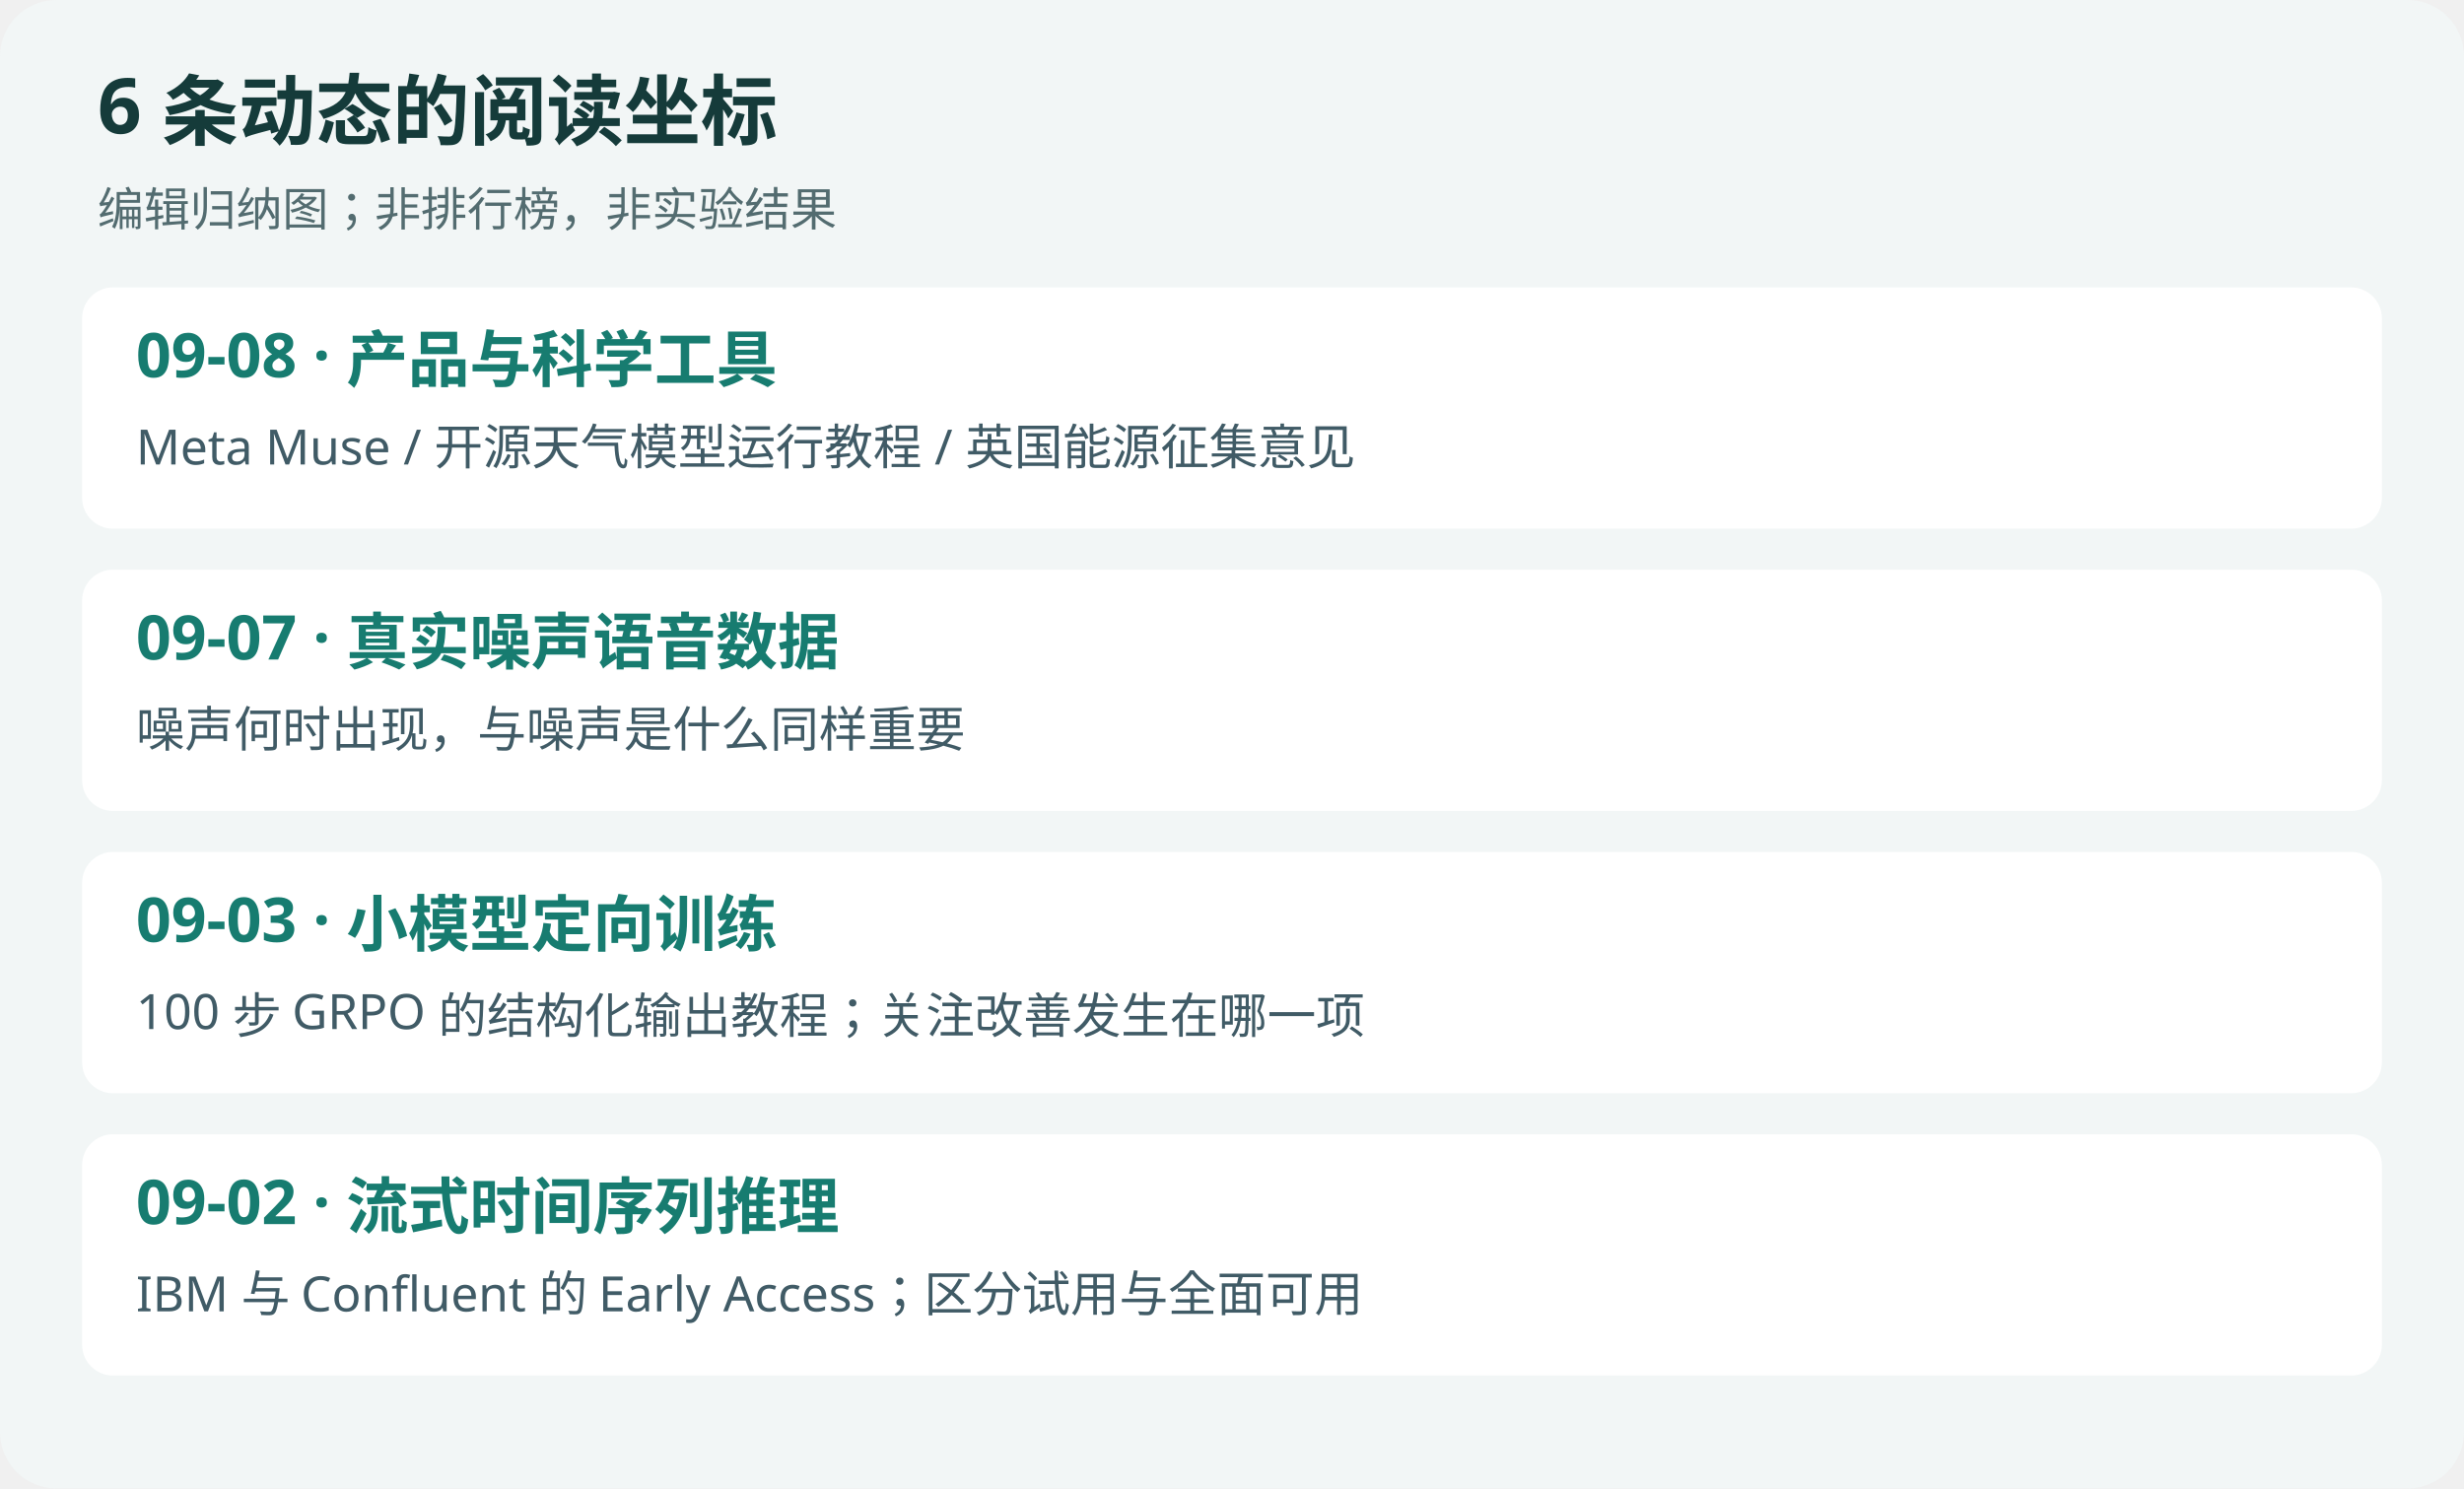
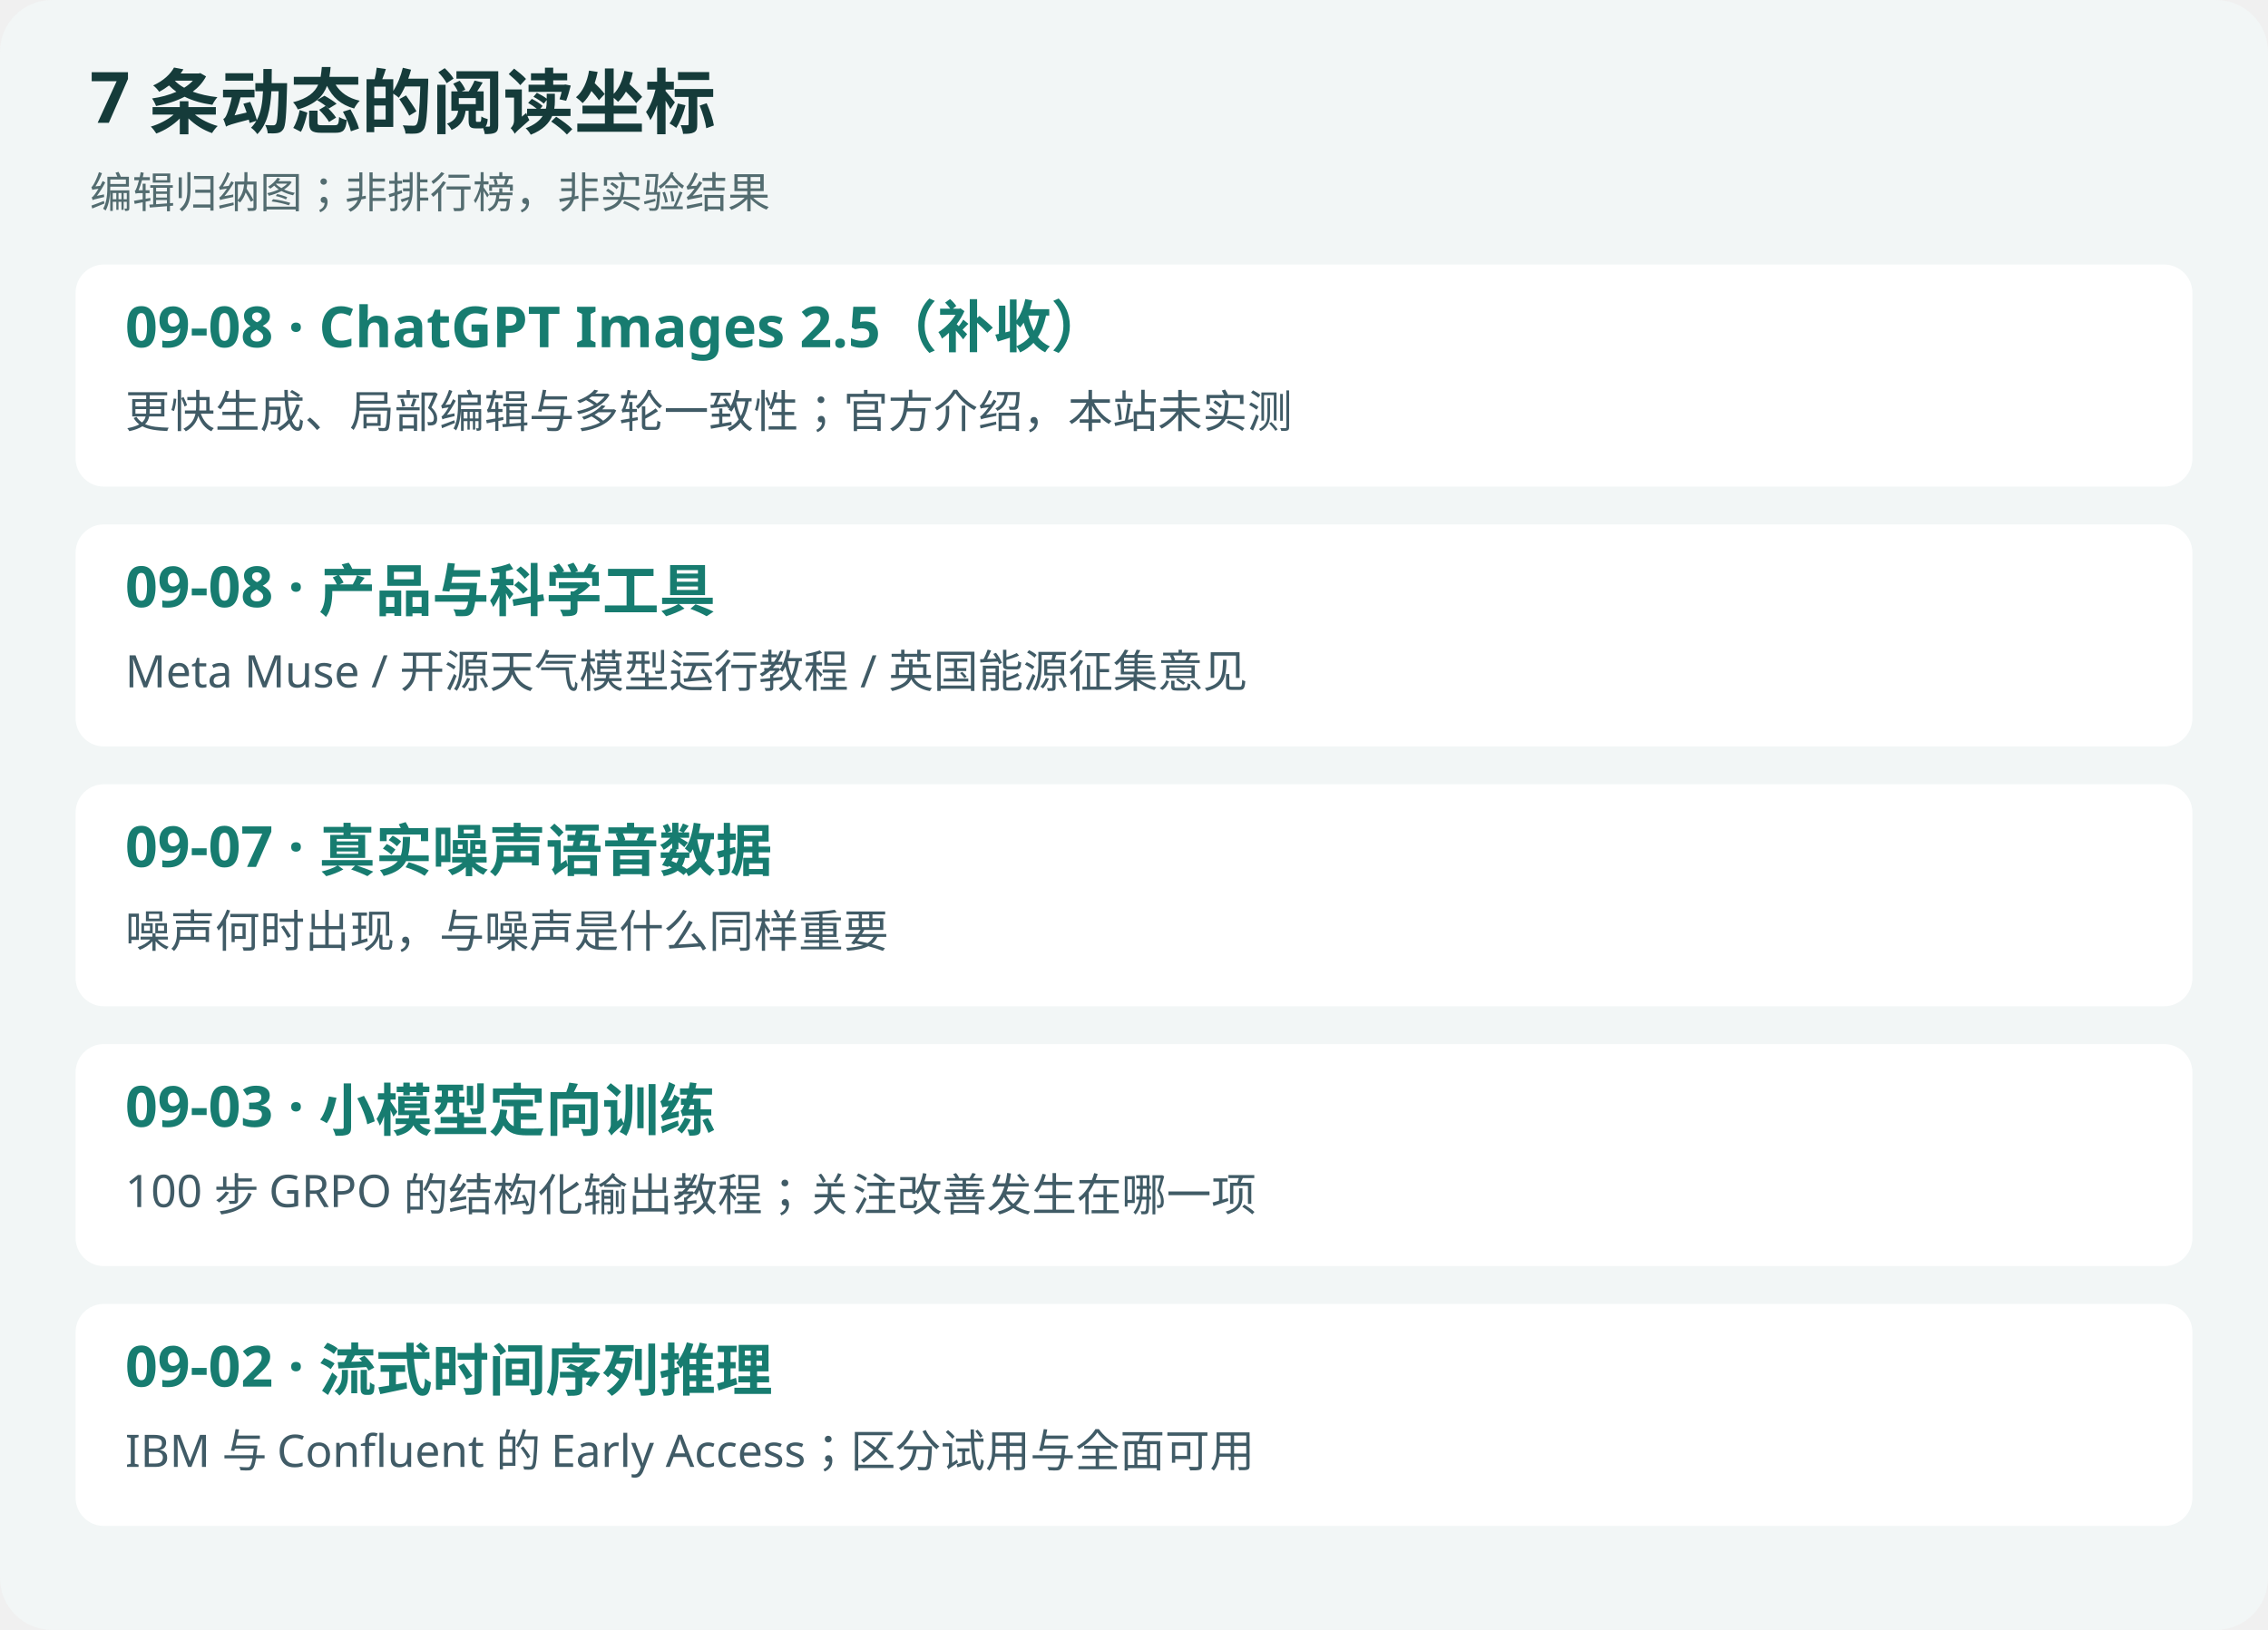
- <svg xmlns="http://www.w3.org/2000/svg" width="960" height="580" viewBox="0 0 960 580">
-   <rect width="960" height="580" rx="22" fill="#f2f6f6" />
+ <svg xmlns="http://www.w3.org/2000/svg" width="960" height="690" viewBox="0 0 960 690">
+   <rect width="960" height="690" rx="22" fill="#f2f6f6" />
  <g font-family="PingFang SC,Microsoft YaHei,sans-serif">
-     <text x="38" y="52" font-size="30" font-weight="700" fill="#153b3a">6 条动态的阅读坐标</text>
+     <text x="38" y="52" font-size="30" font-weight="700" fill="#153b3a">7 条动态的阅读坐标</text>
    <text x="38" y="88" font-size="18" fill="#536c70">编辑归纳图；非排行榜，非实验结果</text>
    <rect x="32" y="112" width="896" height="94" rx="12" fill="white" />
-     <text x="53" y="147" font-size="24" font-weight="600" fill="#177c70">09-08 · 产品与科学工具</text>
-     <text x="53" y="181" font-size="19" fill="#405b66">Meta Muse  /  开源天气模型运行教程  /  英国能源征集意见</text>
+     <text x="53" y="147" font-size="24" font-weight="600" fill="#177c70">09-08 · ChatGPT Images 2.5（补收）</text>
+     <text x="53" y="181" font-size="19" fill="#405b66">更快生成、局部编辑与多轮一致性；官方介绍，本站未实测</text>
    <rect x="32" y="222" width="896" height="94" rx="12" fill="white" />
-     <text x="53" y="257" font-size="24" font-weight="600" fill="#177c70">09-07 · 真实噪声语音数据</text>
-     <text x="53" y="291" font-size="19" fill="#405b66">噪声何时出现，与噪声是什么同样重要</text>
+     <text x="53" y="257" font-size="24" font-weight="600" fill="#177c70">09-08 · 产品与科学工具</text>
+     <text x="53" y="291" font-size="19" fill="#405b66">Meta Muse  /  开源天气模型运行教程  /  英国能源征集意见</text>
    <rect x="32" y="332" width="896" height="94" rx="12" fill="white" />
-     <text x="53" y="367" font-size="24" font-weight="600" fill="#177c70">09-03 · 小模型定向训练</text>
-     <text x="53" y="401" font-size="19" fill="#405b66">100 步 GRPO 的结构化输出教程；关注改善发生在哪一项</text>
+     <text x="53" y="367" font-size="24" font-weight="600" fill="#177c70">09-07 · 真实噪声语音数据</text>
+     <text x="53" y="401" font-size="19" fill="#405b66">噪声何时出现，与噪声是什么同样重要</text>
    <rect x="32" y="442" width="896" height="94" rx="12" fill="white" />
-     <text x="53" y="477" font-size="24" font-weight="600" fill="#177c70">09-02 · 流式时间序列推理</text>
-     <text x="53" y="511" font-size="19" fill="#405b66">IBM 与 Confluent 的 Early Access；区分试用与全面可用</text>
+     <text x="53" y="477" font-size="24" font-weight="600" fill="#177c70">09-03 · 小模型定向训练</text>
+     <text x="53" y="511" font-size="19" fill="#405b66">100 步 GRPO 的结构化输出教程；关注改善发生在哪一项</text>
+     <rect x="32" y="552" width="896" height="94" rx="12" fill="white" />
+     <text x="53" y="587" font-size="24" font-weight="600" fill="#177c70">09-02 · 流式时间序列推理</text>
+     <text x="53" y="621" font-size="19" fill="#405b66">IBM 与 Confluent 的 Early Access；区分试用与全面可用</text>
  </g>
</svg>
